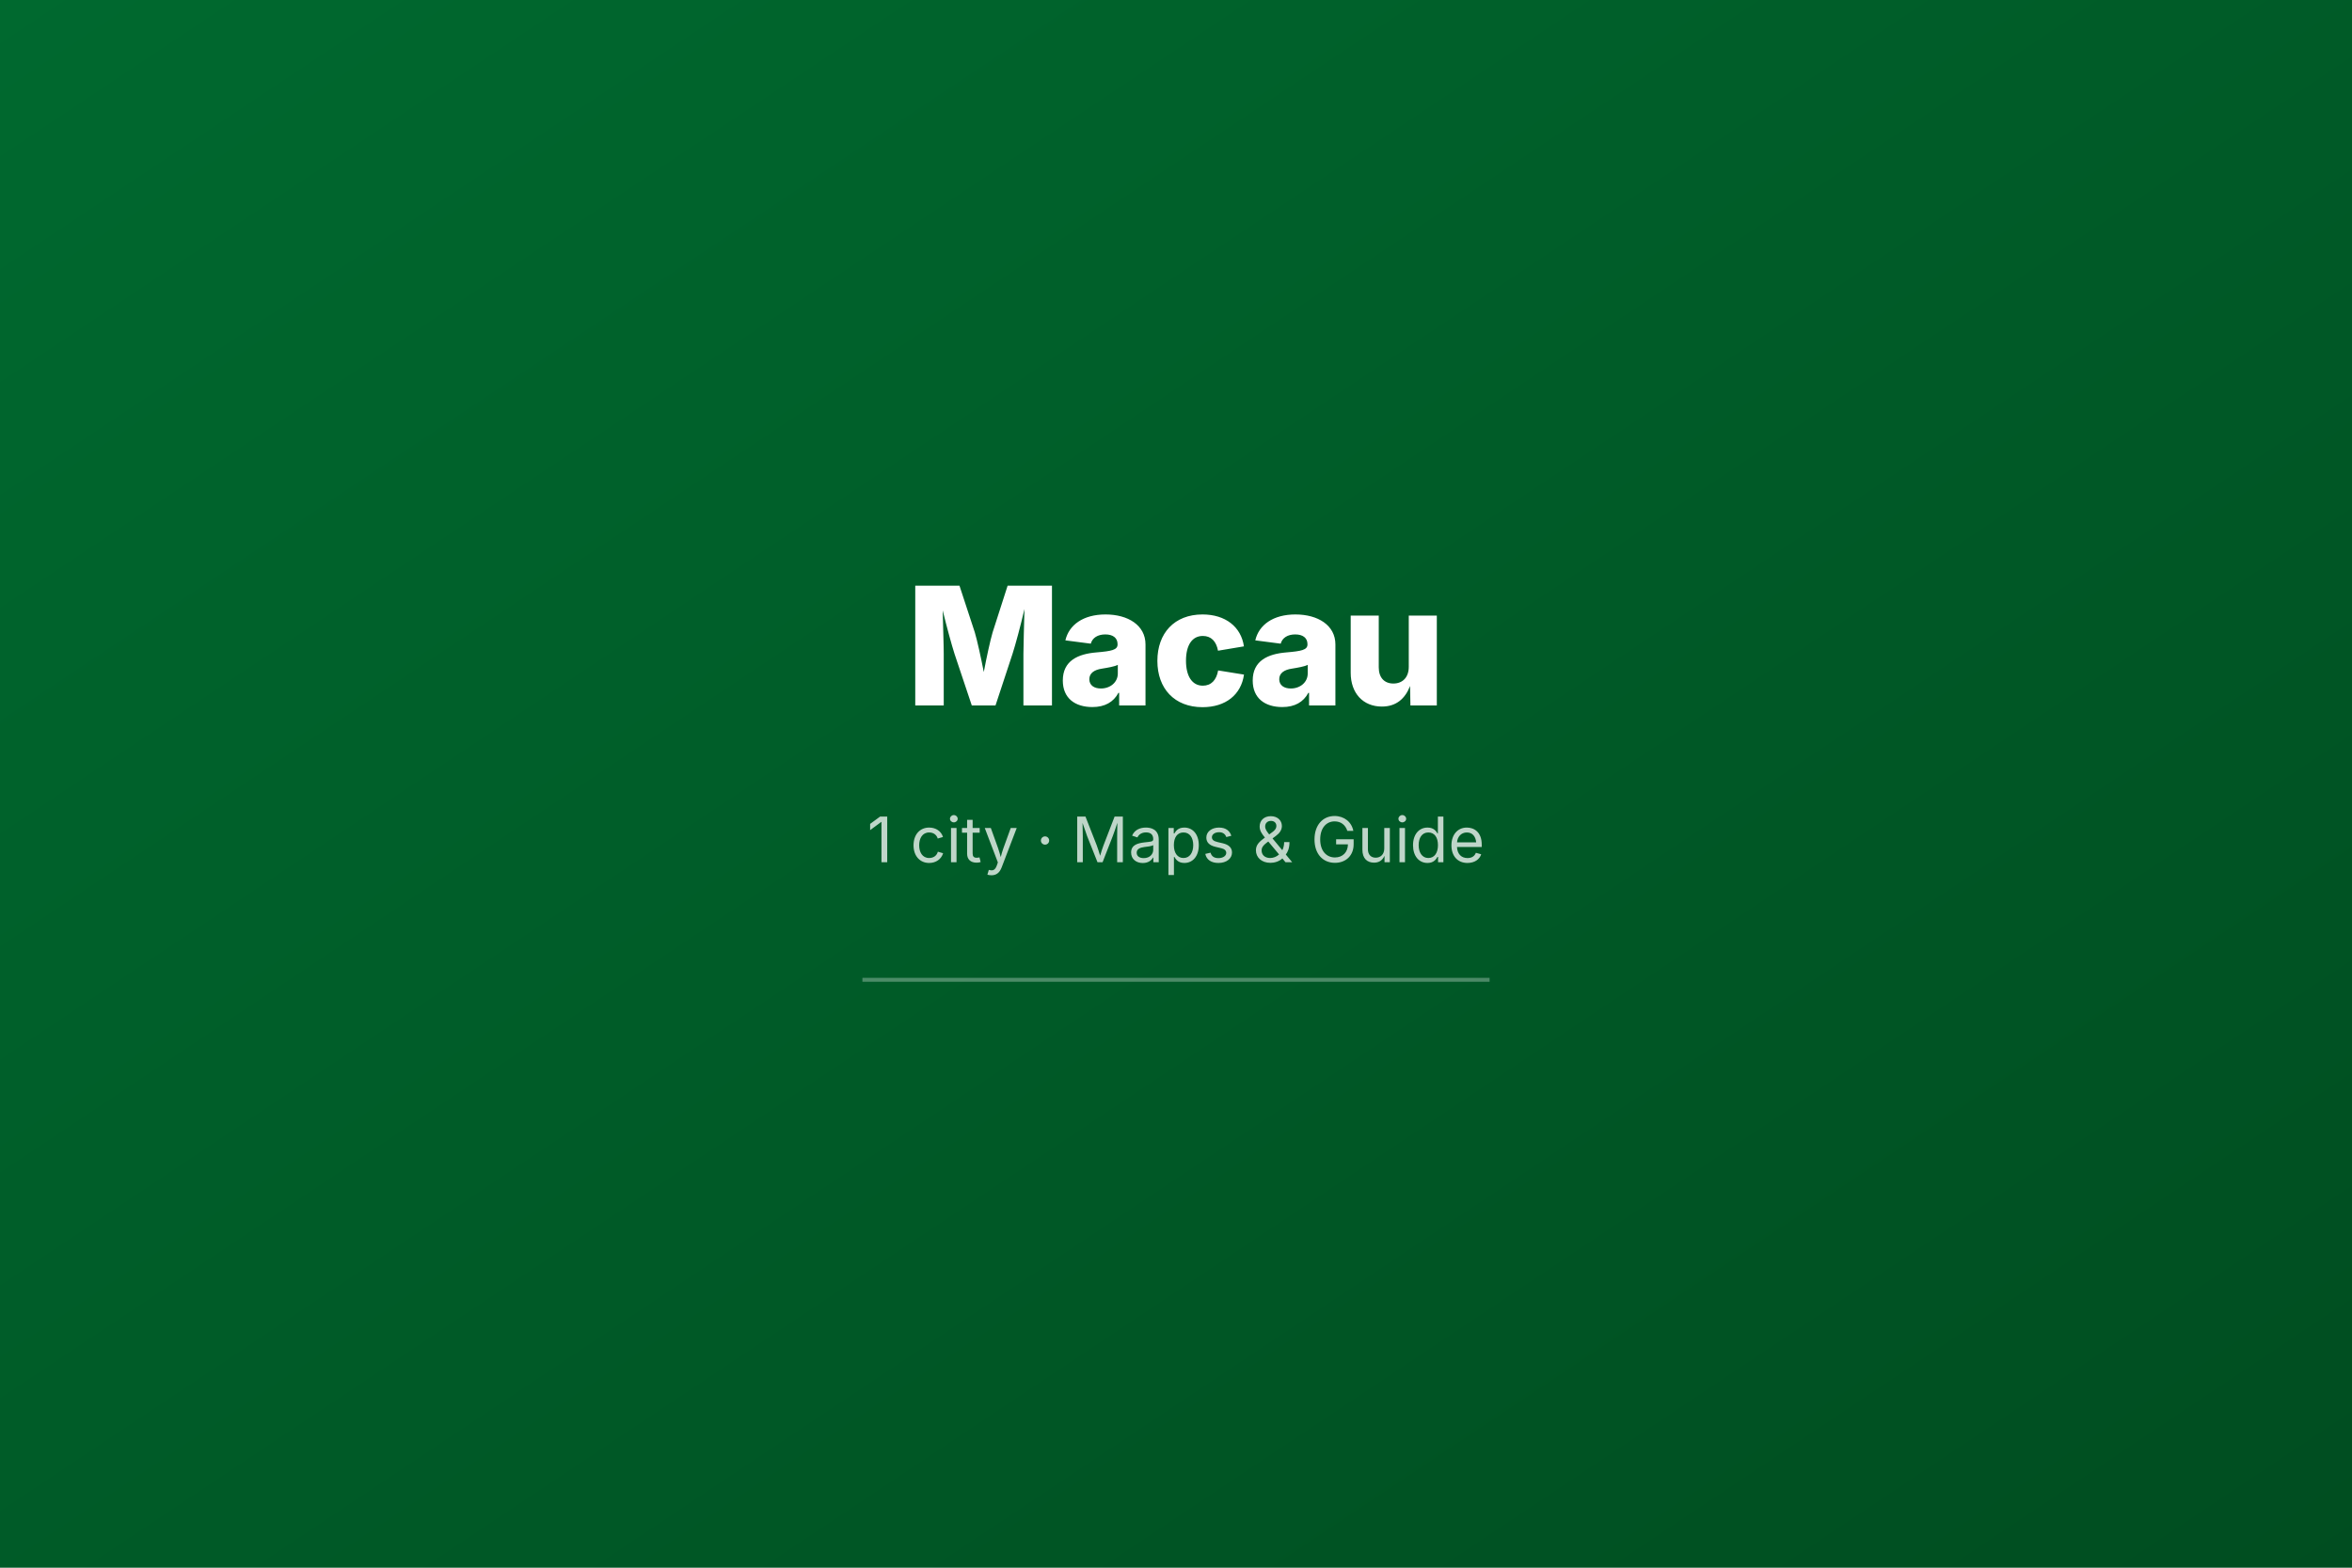
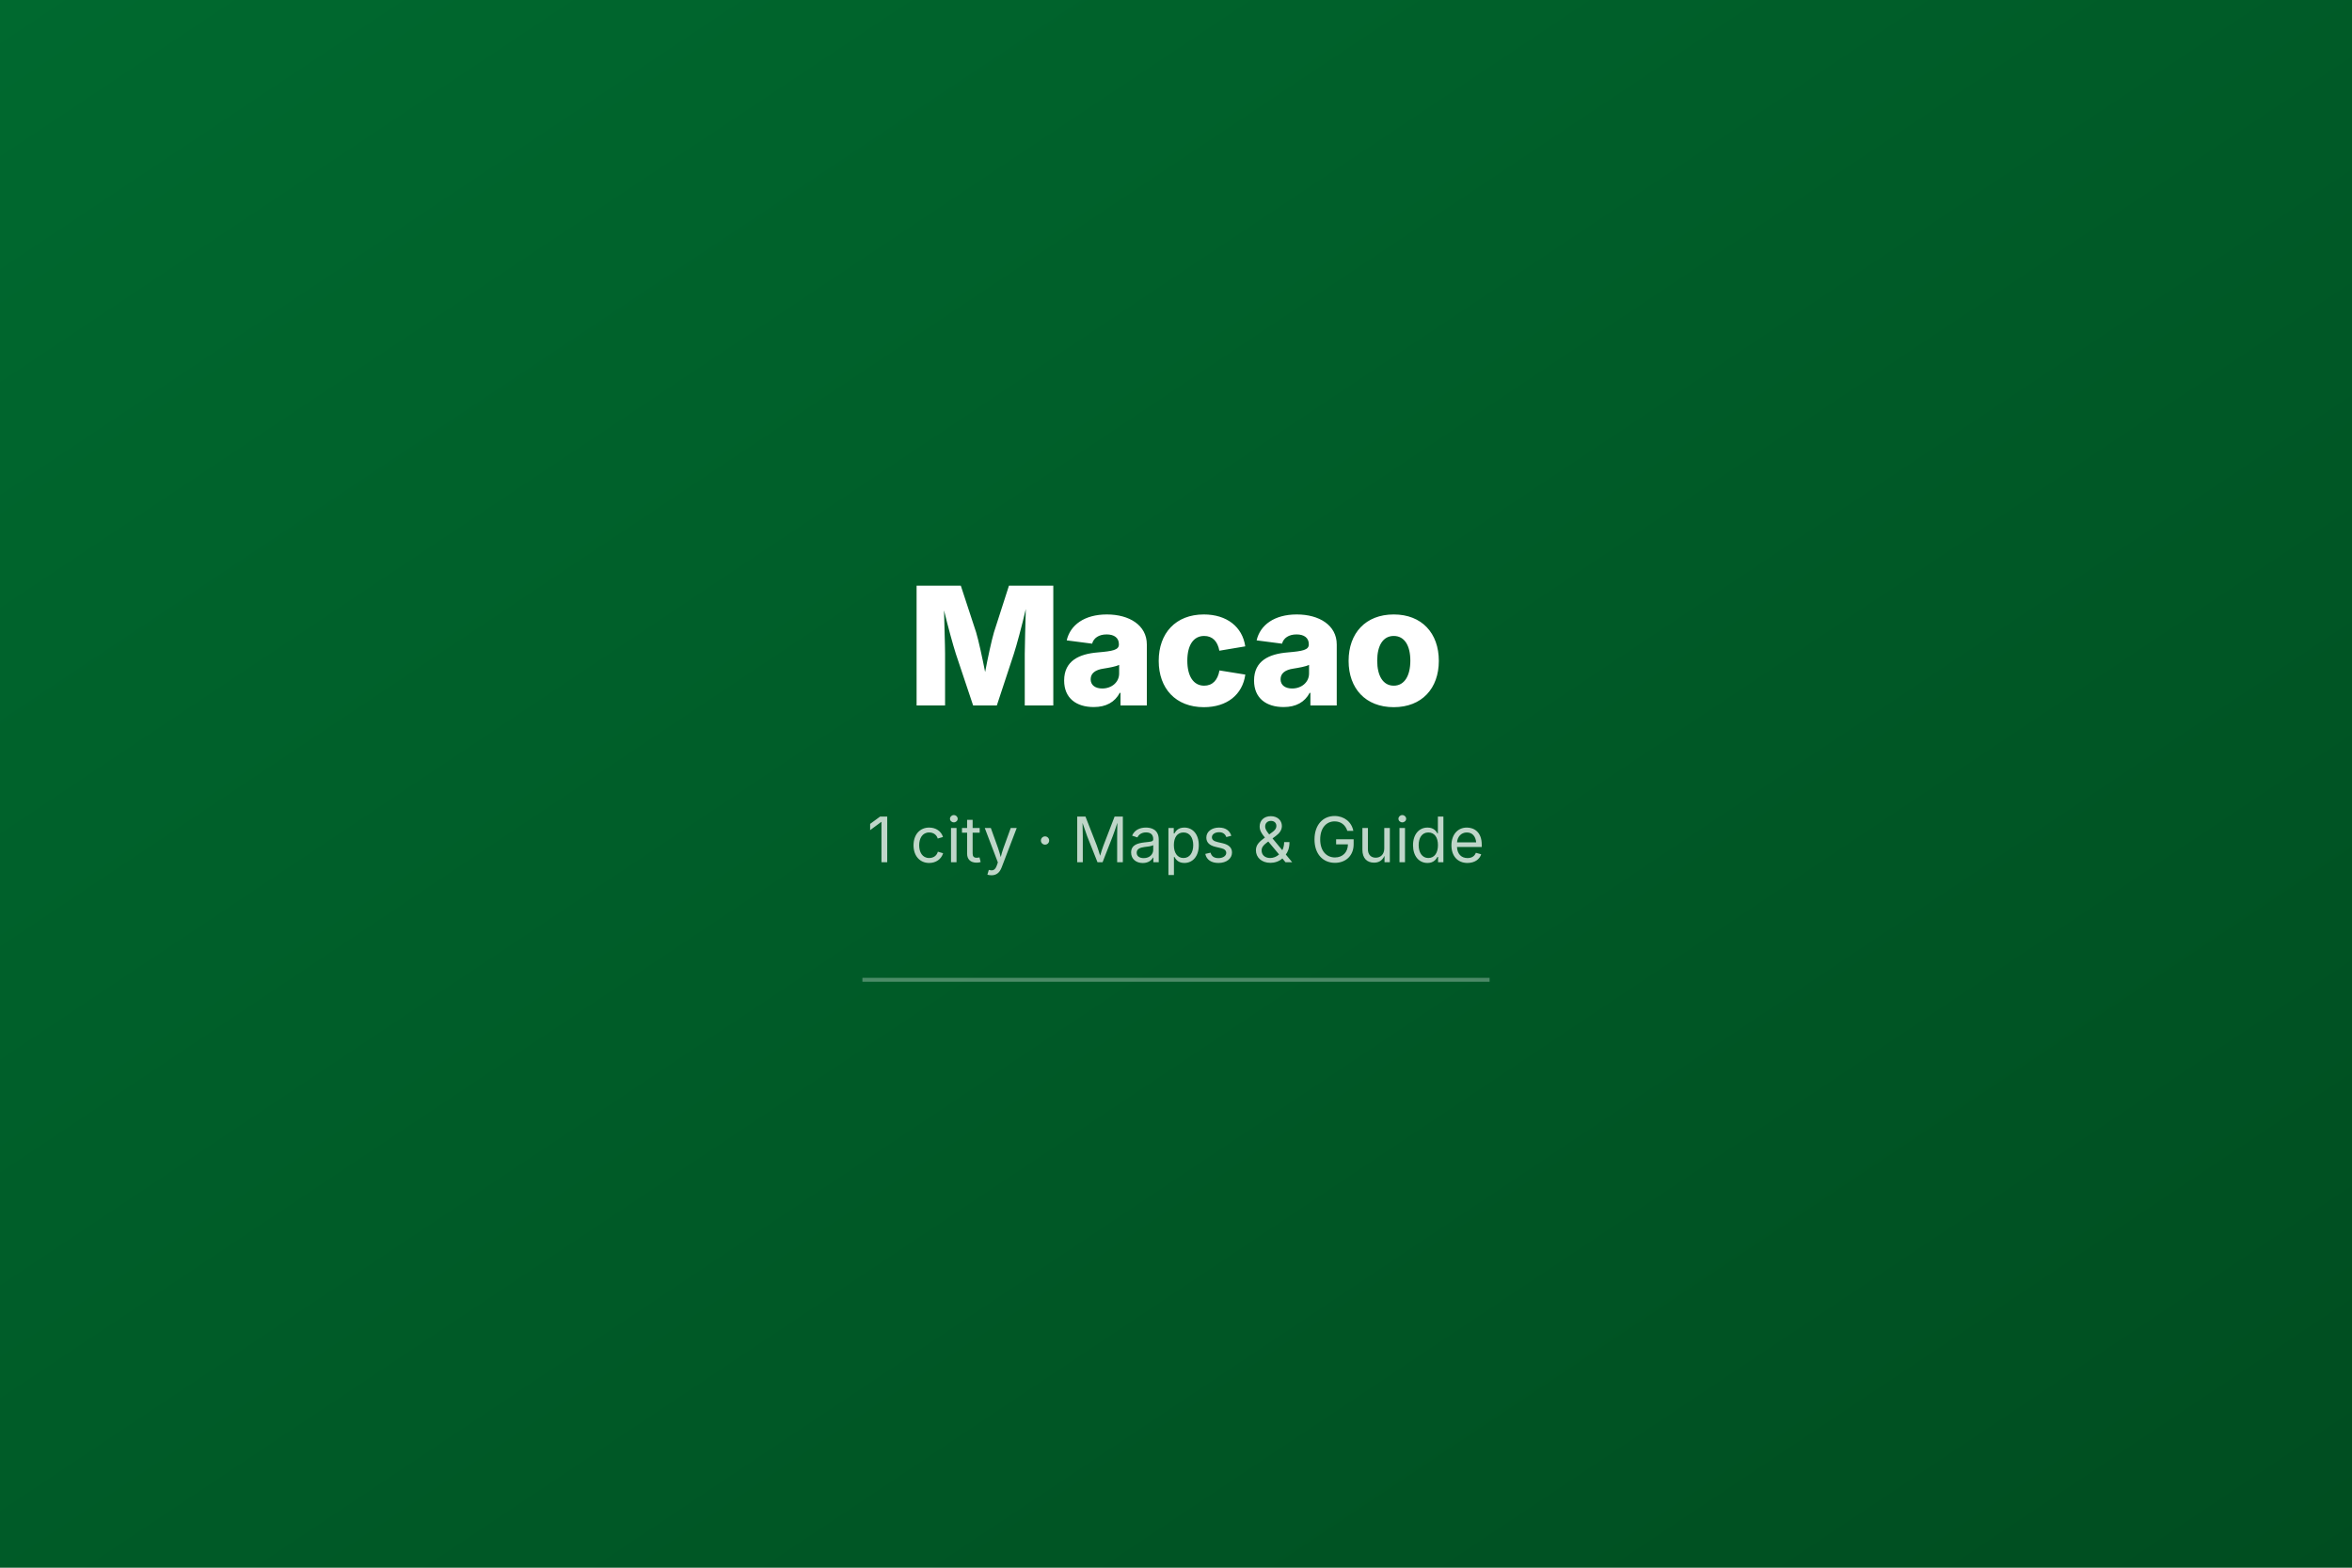
<svg xmlns="http://www.w3.org/2000/svg" viewBox="0 0 600 400">
  <defs>
    <linearGradient id="bg" x1="0%" y1="0%" x2="100%" y2="100%">
      <stop offset="0%" stop-color="#00692F" />
      <stop offset="100%" stop-color="#004D20" />
    </linearGradient>
  </defs>
  <rect width="600" height="400" fill="url(#bg)" />
-   <text x="300" y="180" text-anchor="middle" font-family="Inter,system-ui,sans-serif" font-size="42" font-weight="800" fill="#fff" letter-spacing="-0.02em">Macau</text>
+   <text x="300" y="180" text-anchor="middle" font-family="Inter,system-ui,sans-serif" font-size="42" font-weight="800" fill="#fff" letter-spacing="-0.02em">Macao</text>
  <text x="300" y="220" text-anchor="middle" font-family="Inter,system-ui,sans-serif" font-size="16" font-weight="400" fill="rgba(255,255,255,0.75)">1 city · Maps &amp; Guide</text>
  <line x1="220" y1="250" x2="380" y2="250" stroke="rgba(255,255,255,0.3)" stroke-width="1" />
</svg>
